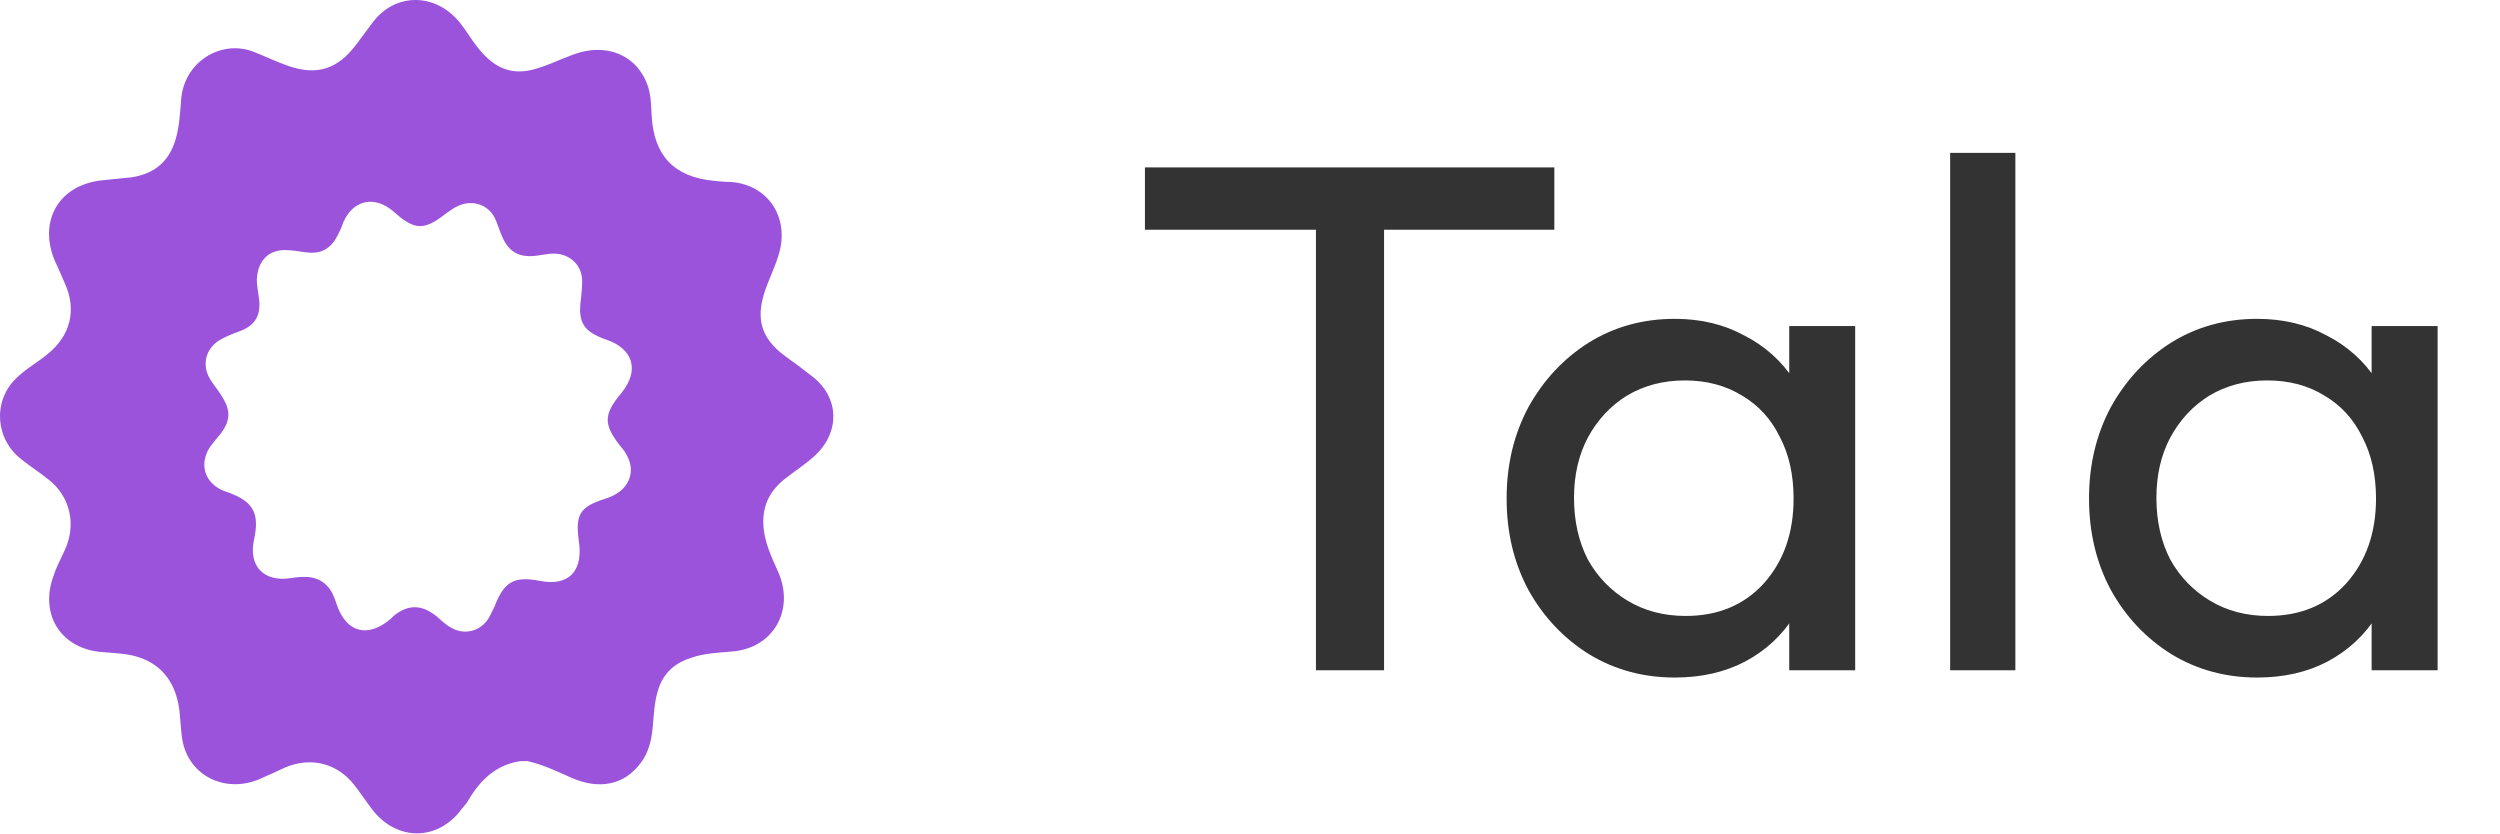
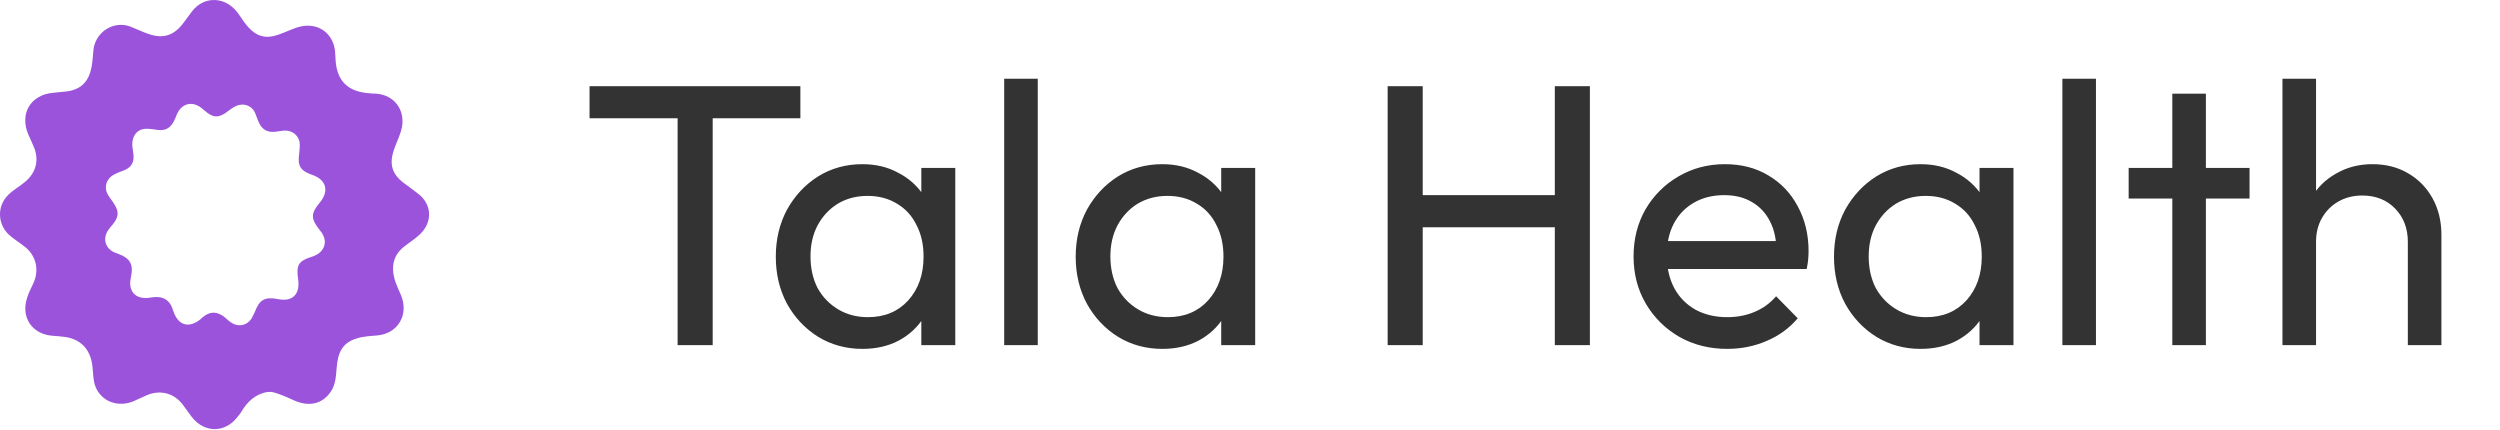
- <svg xmlns="http://www.w3.org/2000/svg" width="69" height="23" viewBox="0 0 69 23" fill="none">
+ <svg xmlns="http://www.w3.org/2000/svg" width="134" height="23" viewBox="0 0 134 23" fill="none">
  <path d="M22.514 12.554C22.263 12.792 21.964 12.982 21.68 13.203C21.272 13.519 21.052 13.915 21.067 14.454C21.084 14.944 21.288 15.356 21.476 15.783C21.948 16.843 21.335 17.904 20.187 17.983C19.81 18.015 19.432 18.03 19.071 18.157C18.662 18.283 18.348 18.537 18.19 18.964C18.064 19.312 18.049 19.676 18.018 20.04C17.986 20.404 17.907 20.768 17.687 21.053C17.247 21.654 16.555 21.813 15.769 21.465C15.376 21.29 14.983 21.101 14.558 21.006C14.558 21.006 14.35 21.008 14.369 21.006C13.709 21.101 13.269 21.512 12.939 22.066C12.891 22.161 12.813 22.24 12.75 22.319C12.089 23.222 10.957 23.222 10.281 22.351C10.108 22.129 9.966 21.908 9.794 21.686C9.322 21.069 8.598 20.879 7.875 21.18C7.671 21.275 7.467 21.37 7.247 21.465C6.366 21.892 5.391 21.528 5.092 20.657C4.998 20.373 4.998 20.072 4.967 19.771C4.904 18.805 4.4 18.204 3.504 18.062C3.284 18.03 3.048 18.015 2.828 17.998C1.712 17.92 1.099 17.001 1.46 15.941C1.539 15.688 1.665 15.451 1.774 15.213C2.121 14.501 1.947 13.693 1.318 13.219C1.083 13.029 0.831 12.871 0.595 12.681C-0.128 12.127 -0.207 11.082 0.438 10.449C0.705 10.18 1.036 10.007 1.318 9.769C1.947 9.262 2.121 8.55 1.79 7.822C1.696 7.616 1.617 7.41 1.523 7.221C1.036 6.097 1.633 5.084 2.844 4.974C3.111 4.942 3.363 4.926 3.63 4.894C4.243 4.799 4.652 4.483 4.841 3.865C4.951 3.502 4.967 3.138 4.998 2.774C5.061 1.713 6.098 1.08 6.995 1.428C7.325 1.555 7.639 1.713 7.97 1.824C8.756 2.093 9.322 1.903 9.825 1.238C9.983 1.033 10.139 0.811 10.296 0.605C10.878 -0.154 11.885 -0.202 12.561 0.479C12.813 0.732 12.97 1.048 13.19 1.317C13.568 1.792 14.008 2.077 14.652 1.935C15.061 1.84 15.423 1.65 15.816 1.508C16.743 1.159 17.608 1.523 17.892 2.41C17.97 2.663 17.97 2.932 17.986 3.201C18.049 4.293 18.599 4.878 19.684 4.989C19.841 5.005 19.998 5.021 20.155 5.021C21.131 5.084 21.728 5.891 21.54 6.841C21.461 7.205 21.304 7.521 21.177 7.854C20.848 8.693 20.926 9.294 21.696 9.848C21.917 10.006 22.152 10.18 22.373 10.354C23.159 10.924 23.206 11.889 22.514 12.554ZM16.728 9.372C16.099 9.151 15.942 8.898 16.036 8.233C16.052 8.075 16.068 7.917 16.068 7.758C16.068 7.316 15.722 6.999 15.281 6.999C15.109 6.999 14.936 7.046 14.762 7.062C14.306 7.109 14.024 6.935 13.851 6.508C13.787 6.366 13.74 6.208 13.678 6.065C13.505 5.653 13.048 5.495 12.64 5.685C12.435 5.78 12.262 5.938 12.074 6.065C11.696 6.302 11.476 6.302 11.115 6.049C10.988 5.954 10.895 5.859 10.768 5.764C10.265 5.4 9.731 5.558 9.479 6.128C9.436 6.253 9.384 6.375 9.322 6.492C9.133 6.856 8.882 7.014 8.473 6.967C8.284 6.951 8.111 6.904 7.922 6.904C7.404 6.872 7.074 7.22 7.089 7.805C7.105 7.901 7.121 8.075 7.152 8.265C7.2 8.708 7.042 8.977 6.633 9.135C6.461 9.199 6.288 9.262 6.114 9.357C5.69 9.578 5.548 10.053 5.8 10.465C5.894 10.623 6.02 10.765 6.114 10.924C6.382 11.335 6.366 11.619 6.067 11.999C5.974 12.107 5.884 12.217 5.8 12.332C5.517 12.76 5.611 13.235 6.051 13.488C6.13 13.535 6.224 13.566 6.319 13.598C6.995 13.851 7.168 14.168 7.011 14.896C6.853 15.624 7.278 16.067 8.017 15.957C8.425 15.893 8.819 15.877 9.102 16.257C9.212 16.416 9.259 16.59 9.322 16.763C9.589 17.444 10.124 17.587 10.706 17.143C10.769 17.096 10.816 17.049 10.863 17.001C11.272 16.668 11.649 16.684 12.058 17.017C12.168 17.112 12.262 17.207 12.388 17.286C12.781 17.555 13.269 17.444 13.504 17.033L13.646 16.748C13.913 16.052 14.181 15.893 14.919 16.035C15.659 16.178 16.068 15.798 15.989 15.038C15.989 14.991 15.973 14.944 15.973 14.912C15.879 14.199 16.005 13.994 16.681 13.772C16.833 13.73 16.977 13.66 17.105 13.566C17.404 13.329 17.498 12.965 17.325 12.617C17.277 12.513 17.214 12.417 17.137 12.332C16.649 11.715 16.649 11.446 17.152 10.844C17.655 10.227 17.483 9.625 16.728 9.372Z" fill="#9B53DB" />
-   <path d="M36.32 18.5V5.02H38.2V18.5H36.32ZM31.6 6.34V4.62H42.9V6.34H31.6ZM46.223 18.7C45.357 18.7 44.57 18.487 43.863 18.06C43.157 17.62 42.597 17.027 42.183 16.28C41.783 15.533 41.583 14.693 41.583 13.76C41.583 12.827 41.783 11.987 42.183 11.24C42.597 10.493 43.15 9.9 43.843 9.46C44.55 9.02 45.343 8.8 46.223 8.8C46.943 8.8 47.583 8.953 48.143 9.26C48.717 9.553 49.177 9.967 49.523 10.5C49.87 11.02 50.063 11.627 50.103 12.32V15.18C50.063 15.86 49.87 16.467 49.523 17C49.19 17.533 48.737 17.953 48.163 18.26C47.603 18.553 46.957 18.7 46.223 18.7ZM46.523 17C47.417 17 48.137 16.7 48.683 16.1C49.23 15.487 49.503 14.707 49.503 13.76C49.503 13.107 49.377 12.54 49.123 12.06C48.883 11.567 48.537 11.187 48.083 10.92C47.63 10.64 47.103 10.5 46.503 10.5C45.903 10.5 45.37 10.64 44.903 10.92C44.45 11.2 44.09 11.587 43.823 12.08C43.57 12.56 43.443 13.113 43.443 13.74C43.443 14.38 43.57 14.947 43.823 15.44C44.09 15.92 44.457 16.3 44.923 16.58C45.39 16.86 45.923 17 46.523 17ZM49.383 18.5V15.94L49.723 13.62L49.383 11.32V9H51.203V18.5H49.383ZM53.824 18.5V4.22H55.624V18.5H53.824ZM62.297 18.7C61.431 18.7 60.644 18.487 59.938 18.06C59.231 17.62 58.671 17.027 58.258 16.28C57.858 15.533 57.657 14.693 57.657 13.76C57.657 12.827 57.858 11.987 58.258 11.24C58.671 10.493 59.224 9.9 59.917 9.46C60.624 9.02 61.417 8.8 62.297 8.8C63.017 8.8 63.657 8.953 64.218 9.26C64.791 9.553 65.251 9.967 65.597 10.5C65.944 11.02 66.138 11.627 66.177 12.32V15.18C66.138 15.86 65.944 16.467 65.597 17C65.264 17.533 64.811 17.953 64.237 18.26C63.678 18.553 63.031 18.7 62.297 18.7ZM62.597 17C63.491 17 64.211 16.7 64.757 16.1C65.304 15.487 65.578 14.707 65.578 13.76C65.578 13.107 65.451 12.54 65.198 12.06C64.957 11.567 64.611 11.187 64.157 10.92C63.704 10.64 63.178 10.5 62.578 10.5C61.977 10.5 61.444 10.64 60.977 10.92C60.524 11.2 60.164 11.587 59.898 12.08C59.644 12.56 59.517 13.113 59.517 13.74C59.517 14.38 59.644 14.947 59.898 15.44C60.164 15.92 60.531 16.3 60.998 16.58C61.464 16.86 61.998 17 62.597 17ZM65.457 18.5V15.94L65.797 13.62L65.457 11.32V9H67.278V18.5H65.457Z" fill="black" fill-opacity="0.8" />
+   <path d="M36.32 18.5V5.02H38.2V18.5H36.32ZM31.6 6.34V4.62H42.9V6.34H31.6ZM46.223 18.7C45.357 18.7 44.57 18.487 43.863 18.06C43.157 17.62 42.597 17.027 42.183 16.28C41.783 15.533 41.583 14.693 41.583 13.76C41.583 12.827 41.783 11.987 42.183 11.24C42.597 10.493 43.15 9.9 43.843 9.46C44.55 9.02 45.343 8.8 46.223 8.8C46.943 8.8 47.583 8.953 48.143 9.26C48.717 9.553 49.177 9.967 49.523 10.5C49.87 11.02 50.063 11.627 50.103 12.32V15.18C50.063 15.86 49.87 16.467 49.523 17C49.19 17.533 48.737 17.953 48.163 18.26C47.603 18.553 46.957 18.7 46.223 18.7ZM46.523 17C47.417 17 48.137 16.7 48.683 16.1C49.23 15.487 49.503 14.707 49.503 13.76C49.503 13.107 49.377 12.54 49.123 12.06C48.883 11.567 48.537 11.187 48.083 10.92C47.63 10.64 47.103 10.5 46.503 10.5C45.903 10.5 45.37 10.64 44.903 10.92C44.45 11.2 44.09 11.587 43.823 12.08C43.57 12.56 43.443 13.113 43.443 13.74C43.443 14.38 43.57 14.947 43.823 15.44C44.09 15.92 44.457 16.3 44.923 16.58C45.39 16.86 45.923 17 46.523 17ZM49.383 18.5V15.94L49.723 13.62L49.383 11.32V9H51.203V18.5H49.383ZM53.824 18.5V4.22H55.624V18.5H53.824ZM62.297 18.7C61.431 18.7 60.644 18.487 59.938 18.06C59.231 17.62 58.671 17.027 58.258 16.28C57.858 15.533 57.657 14.693 57.657 13.76C57.657 12.827 57.858 11.987 58.258 11.24C58.671 10.493 59.224 9.9 59.917 9.46C60.624 9.02 61.417 8.8 62.297 8.8C63.017 8.8 63.657 8.953 64.218 9.26C64.791 9.553 65.251 9.967 65.597 10.5C65.944 11.02 66.138 11.627 66.177 12.32V15.18C66.138 15.86 65.944 16.467 65.597 17C65.264 17.533 64.811 17.953 64.237 18.26C63.678 18.553 63.031 18.7 62.297 18.7ZM62.597 17C63.491 17 64.211 16.7 64.757 16.1C65.304 15.487 65.578 14.707 65.578 13.76C65.578 13.107 65.451 12.54 65.198 12.06C64.957 11.567 64.611 11.187 64.157 10.92C63.704 10.64 63.178 10.5 62.578 10.5C61.977 10.5 61.444 10.64 60.977 10.92C60.524 11.2 60.164 11.587 59.898 12.08C59.644 12.56 59.517 13.113 59.517 13.74C59.517 14.38 59.644 14.947 59.898 15.44C60.164 15.92 60.531 16.3 60.998 16.58C61.464 16.86 61.998 17 62.597 17ZM65.457 18.5V15.94L65.797 13.62L65.457 11.32V9H67.278V18.5H65.457ZM74.378 18.5V4.62H76.258V18.5H74.378ZM83.338 18.5V4.62H85.218V18.5H83.338ZM75.658 12.18V10.46H83.798V12.18H75.658ZM92.579 18.7C91.633 18.7 90.779 18.487 90.019 18.06C89.259 17.62 88.659 17.027 88.219 16.28C87.779 15.533 87.559 14.687 87.559 13.74C87.559 12.807 87.773 11.967 88.199 11.22C88.639 10.473 89.226 9.887 89.959 9.46C90.706 9.02 91.539 8.8 92.459 8.8C93.339 8.8 94.113 9 94.779 9.4C95.459 9.8 95.986 10.353 96.359 11.06C96.746 11.767 96.939 12.567 96.939 13.46C96.939 13.593 96.933 13.74 96.919 13.9C96.906 14.047 96.879 14.22 96.839 14.42H88.819V12.92H95.879L95.219 13.5C95.219 12.86 95.106 12.32 94.879 11.88C94.653 11.427 94.333 11.08 93.919 10.84C93.506 10.587 93.006 10.46 92.419 10.46C91.806 10.46 91.266 10.593 90.799 10.86C90.333 11.127 89.973 11.5 89.719 11.98C89.466 12.46 89.339 13.027 89.339 13.68C89.339 14.347 89.473 14.933 89.739 15.44C90.006 15.933 90.386 16.32 90.879 16.6C91.373 16.867 91.939 17 92.579 17C93.113 17 93.599 16.907 94.039 16.72C94.493 16.533 94.879 16.253 95.199 15.88L96.359 17.06C95.906 17.593 95.346 18 94.679 18.28C94.026 18.56 93.326 18.7 92.579 18.7ZM102.942 18.7C102.075 18.7 101.289 18.487 100.582 18.06C99.875 17.62 99.315 17.027 98.902 16.28C98.502 15.533 98.302 14.693 98.302 13.76C98.302 12.827 98.502 11.987 98.902 11.24C99.315 10.493 99.869 9.9 100.562 9.46C101.269 9.02 102.062 8.8 102.942 8.8C103.662 8.8 104.302 8.953 104.862 9.26C105.435 9.553 105.895 9.967 106.242 10.5C106.589 11.02 106.782 11.627 106.822 12.32V15.18C106.782 15.86 106.589 16.467 106.242 17C105.909 17.533 105.455 17.953 104.882 18.26C104.322 18.553 103.675 18.7 102.942 18.7ZM103.242 17C104.135 17 104.855 16.7 105.402 16.1C105.949 15.487 106.222 14.707 106.222 13.76C106.222 13.107 106.095 12.54 105.842 12.06C105.602 11.567 105.255 11.187 104.802 10.92C104.349 10.64 103.822 10.5 103.222 10.5C102.622 10.5 102.089 10.64 101.622 10.92C101.169 11.2 100.809 11.587 100.542 12.08C100.289 12.56 100.162 13.113 100.162 13.74C100.162 14.38 100.289 14.947 100.542 15.44C100.809 15.92 101.175 16.3 101.642 16.58C102.109 16.86 102.642 17 103.242 17ZM106.102 18.5V15.94L106.442 13.62L106.102 11.32V9H107.922V18.5H106.102ZM110.543 18.5V4.22H112.343V18.5H110.543ZM116.436 18.5V5.02H118.236V18.5H116.436ZM114.096 10.64V9H120.576V10.64H114.096ZM129.06 18.5V12.96C129.06 12.24 128.833 11.647 128.38 11.18C127.926 10.713 127.34 10.48 126.62 10.48C126.14 10.48 125.713 10.587 125.34 10.8C124.966 11.013 124.673 11.307 124.46 11.68C124.246 12.053 124.14 12.48 124.14 12.96L123.4 12.54C123.4 11.82 123.56 11.18 123.88 10.62C124.2 10.06 124.646 9.62 125.22 9.3C125.793 8.967 126.44 8.8 127.16 8.8C127.88 8.8 128.513 8.96 129.06 9.28C129.62 9.6 130.06 10.047 130.38 10.62C130.7 11.193 130.86 11.853 130.86 12.6V18.5H129.06ZM122.34 18.5V4.22H124.14V18.5H122.34Z" fill="black" fill-opacity="0.8" />
</svg>
